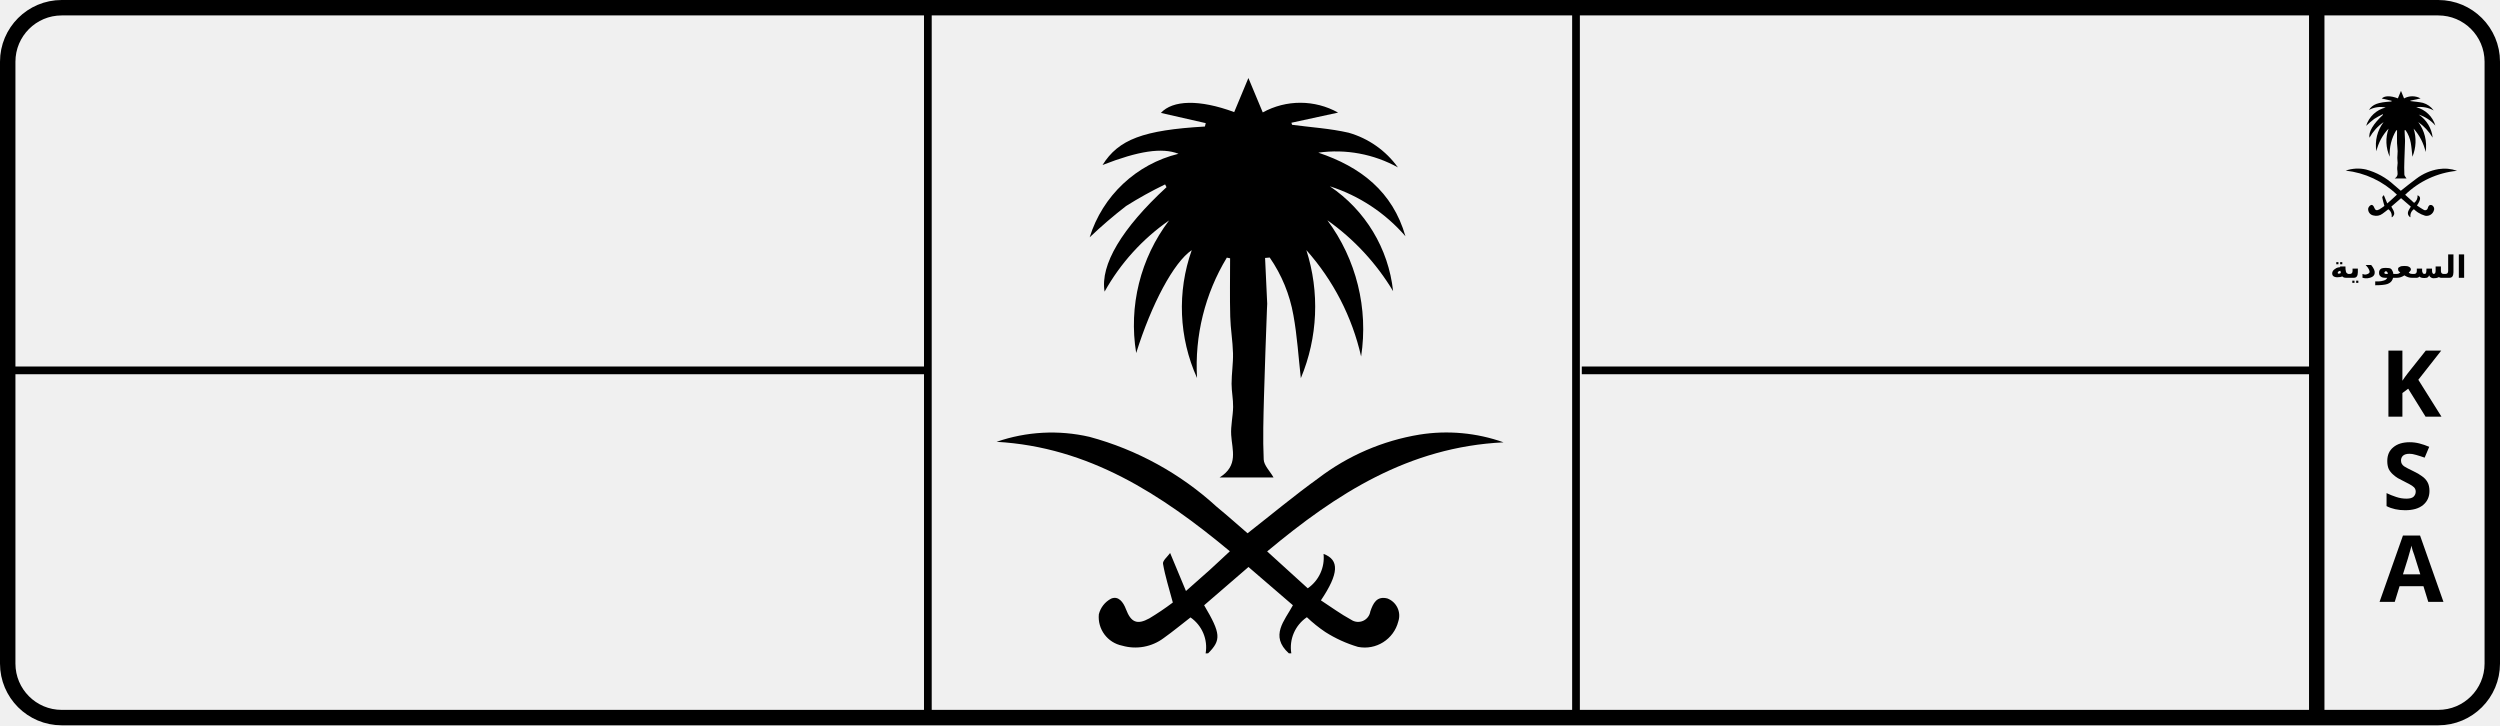
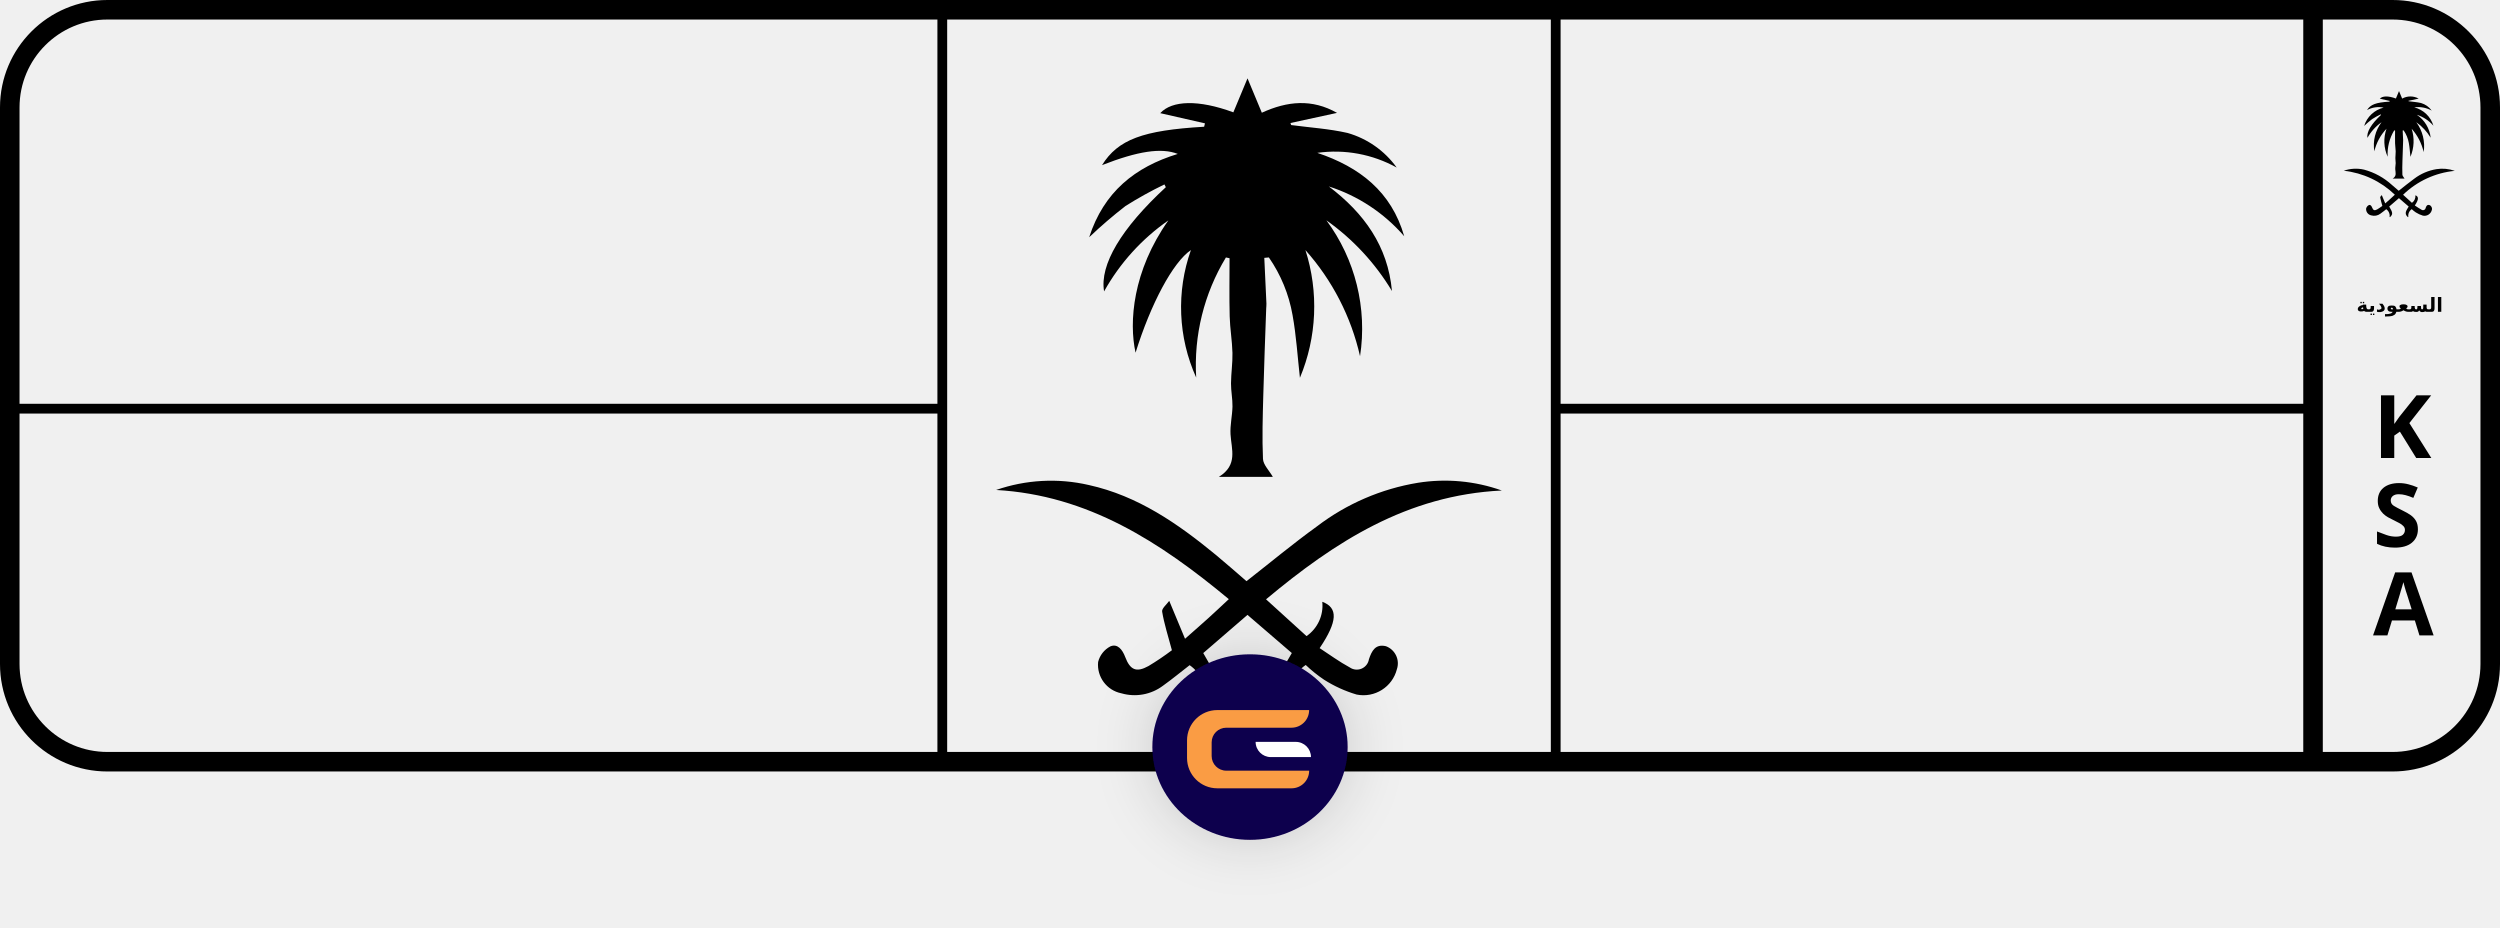
- <svg xmlns="http://www.w3.org/2000/svg" width="162" height="47" viewBox="0 0 162 47">
-   <g id="Group_4885" data-name="Group 4885" transform="translate(-1319.052 -1618.08)">
-     <g id="Rectangle_2003" data-name="Rectangle 2003" transform="translate(1319.052 1618.08)" fill="none" stroke="#000" stroke-width="1">
-       <rect width="162" height="47" rx="4" stroke="none" />
-       <rect x="0.5" y="0.5" width="161" height="46" rx="3.5" fill="none" />
+ <svg xmlns="http://www.w3.org/2000/svg" width="256" height="95" viewBox="0 0 256 95">
+   <defs>
+     <filter id="Ellipse_329" x="109" y="58" width="38" height="37" filterUnits="userSpaceOnUse">
+       <feOffset input="SourceAlpha" />
+       <feGaussianBlur stdDeviation="3" result="blur" />
+       <feFlood flood-opacity="0.161" />
+       <feComposite operator="in" in2="blur" />
+       <feComposite in="SourceGraphic" />
+     </filter>
+   </defs>
+   <g id="Group_4874" data-name="Group 4874" transform="translate(0 0.387)">
+     <g id="Group_4871" data-name="Group 4871" transform="translate(0 -0.387)">
+       <g id="Rectangle_2003" data-name="Rectangle 2003" fill="none" stroke="#000" stroke-width="2">
+         <rect width="256" height="79" rx="11" stroke="none" />
+         <rect x="1" y="1" width="254" height="77" rx="10" fill="none" />
+       </g>
+       <line id="Line_165" data-name="Line 165" y2="77.244" transform="translate(236.855 0.418)" fill="none" stroke="#000" stroke-width="2" />
+       <g id="Group_4769" data-name="Group 4769" transform="translate(102.001 8.022)">
+         <path id="Path_24455" data-name="Path 24455" d="M-334.1,262.323a3.708,3.708,0,0,0-1.546-3.674c-.9.694-1.785,1.429-2.724,2.1a4.843,4.843,0,0,1-4.263.782,2.98,2.98,0,0,1-2.385-3.205,2.48,2.48,0,0,1,1.253-1.6c.742-.316,1.238.342,1.52,1.085.508,1.34,1.143,1.613,2.383.929a27.64,27.64,0,0,0,2.4-1.62c-.394-1.477-.792-2.7-1-3.956-.054-.325.483-.75.727-1.1l1.617,3.882c1-.886,1.714-1.5,2.412-2.136.67-.605,1.326-1.229,2.072-1.922-7.038-5.845-14.413-10.646-23.829-11.179a17.172,17.172,0,0,1,9.491-.508c5.02,1.109,9.11,3.948,12.992,7.141,1.091.9,2.145,1.837,3.156,2.707,2.442-1.909,4.777-3.854,7.236-5.627a23.268,23.268,0,0,1,10.321-4.45,17.432,17.432,0,0,1,8.59.792c-9.716.472-17.1,5.262-24.146,11.142l4.146,3.767a3.793,3.793,0,0,0,1.614-3.515c1.632.612,1.578,2-.27,4.747,1.025.665,2.015,1.4,3.09,1.979a1.259,1.259,0,0,0,1.213.118,1.259,1.259,0,0,0,.745-.964c.288-.847.655-1.589,1.741-1.33a1.874,1.874,0,0,1,1.122,2.351,3.534,3.534,0,0,1-4.119,2.6,13.145,13.145,0,0,1-3.342-1.522,14.173,14.173,0,0,1-1.876-1.508,3.73,3.73,0,0,0-1.589,3.69h-.246c-1.976-1.784-.434-3.33.412-4.912l-4.541-3.907-4.529,3.91c1.712,2.892,1.76,3.557.4,4.91Z" transform="translate(355.464 -198.558)" />
+         <path id="Path_24456" data-name="Path 24456" d="M-303.357,113.276a21.312,21.312,0,0,0-3.044,12.3,17.509,17.509,0,0,1-.54-13.058c-1.844,1.241-4.113,5.512-5.668,10.509-.692-3.125-.3-8.374,3.36-13.547a21.78,21.78,0,0,0-6.584,7.271c-.465-2.735,1.763-6.459,6.323-10.671l-.144-.283a40.8,40.8,0,0,0-3.983,2.208,47.954,47.954,0,0,0-3.723,3.2c1.5-4.629,4.683-7.19,9.075-8.531-1.679-.658-4.087-.29-7.759,1.148,1.637-2.618,4.162-3.568,10.456-3.932l.085-.347-4.58-1.044c1.2-1.309,3.916-1.405,7.487-.084l1.45-3.481,1.466,3.521c2.617-1.2,5.146-1.438,7.7.017l-4.768,1.036.07.21c1.929.257,3.891.378,5.779.809a9.36,9.36,0,0,1,5.03,3.542,13.051,13.051,0,0,0-8.131-1.505c4.33,1.449,7.594,3.975,8.9,8.54a17.108,17.108,0,0,0-7.719-5.1c3.591,2.719,6.048,6.1,6.465,10.709a24.022,24.022,0,0,0-6.714-7.24,18.617,18.617,0,0,1,3.445,13.915,24.452,24.452,0,0,0-5.592-10.867,18.936,18.936,0,0,1-.564,13.078c-.244-2.168-.373-4.324-.757-6.433a14.86,14.86,0,0,0-2.422-5.892l-.469.043q.11,2.341.218,4.682c.008.164-.018.33-.023.5-.1,2.983-.227,5.965-.3,8.948-.057,2.152-.126,4.309-.03,6.457.027.6.627,1.175,1.007,1.836h-5.52c1.962-1.211,1.281-2.814,1.19-4.344-.056-.946.18-1.906.2-2.86.013-.787-.157-1.576-.151-2.364.007-1.043.173-2.087.148-3.128-.031-1.245-.251-2.485-.283-3.73-.051-1.986-.014-3.973-.014-5.961Z" transform="translate(326.89 -94.934)" />
+       </g>
+       <g id="Group_4874-2" data-name="Group 4874">
+         <g id="Group_4770" data-name="Group 4770" transform="translate(240 9.325)">
+           <path id="Path_24455-2" data-name="Path 24455" d="M-350.766,244.723a.814.814,0,0,0-.34-.807c-.2.151-.392.314-.6.46a1.059,1.059,0,0,1-.936.172.654.654,0,0,1-.524-.7.545.545,0,0,1,.275-.351c.163-.07.272.076.334.238.111.294.251.354.523.2a6.067,6.067,0,0,0,.53-.356c-.086-.325-.174-.593-.22-.869-.012-.071.106-.165.16-.241l.355.853c.22-.194.378-.33.53-.469s.291-.27.454-.422a8.942,8.942,0,0,0-5.233-2.455,3.771,3.771,0,0,1,2.084-.111,6.875,6.875,0,0,1,2.853,1.568c.24.2.471.4.693.595.537-.419,1.049-.847,1.589-1.236a5.111,5.111,0,0,1,2.27-.977,3.829,3.829,0,0,1,1.887.174,8.837,8.837,0,0,0-5.3,2.447l.908.827a.833.833,0,0,0,.354-.772c.358.134.347.44-.059,1.042.227.146.443.307.681.434a.276.276,0,0,0,.266.026.276.276,0,0,0,.163-.212c.064-.186.144-.35.382-.292a.412.412,0,0,1,.247.516.776.776,0,0,1-.908.571,2.888,2.888,0,0,1-.734-.335,3.11,3.11,0,0,1-.412-.331.82.82,0,0,0-.349.811h-.055c-.434-.392-.1-.732.091-1.079l-1-.858-.994.859c.378.636.387.781.089,1.078Z" transform="translate(355.457 -231.818)" />
+           <path id="Path_24456-2" data-name="Path 24456" d="M-314.289,98.968a4.68,4.68,0,0,0-.668,2.7,3.845,3.845,0,0,1-.119-2.868,5.013,5.013,0,0,0-1.245,2.308,3.877,3.877,0,0,1,.738-2.974,4.784,4.784,0,0,0-1.446,1.6c-.1-.6.388-1.418,1.389-2.346l-.032-.062a8.953,8.953,0,0,0-.875.485,10.526,10.526,0,0,0-.818.7,2.776,2.776,0,0,1,1.993-1.874,2.488,2.488,0,0,0-1.7.252c.359-.575.915-.783,2.3-.864l.019-.076-1.006-.227c.263-.288.86-.309,1.645-.018l.319-.764.322.772a1.741,1.741,0,0,1,1.69,0l-1.047.227.015.046c.424.057.854.082,1.269.178a2.055,2.055,0,0,1,1.1.778,2.866,2.866,0,0,0-1.786-.331,2.746,2.746,0,0,1,1.959,1.88,3.758,3.758,0,0,0-1.7-1.121,3.254,3.254,0,0,1,1.42,2.352,5.275,5.275,0,0,0-1.474-1.589,4.087,4.087,0,0,1,.757,3.056A5.374,5.374,0,0,0-312.5,98.8a4.163,4.163,0,0,1-.124,2.876c-.054-.476-.082-.95-.166-1.413a3.264,3.264,0,0,0-.53-1.294l-.1.01q.024.514.048,1.028c0,.036,0,.076-.005.109-.023.655-.05,1.31-.067,1.968-.012.473-.028.947-.006,1.418.006.132.138.258.221.4h-1.211c.431-.266.282-.618.261-.954-.012-.208.039-.419.043-.628,0-.173-.034-.347-.033-.519,0-.227.038-.459.033-.687-.007-.273-.055-.546-.062-.82-.011-.436,0-.873,0-1.309Z" transform="translate(319.454 -94.941)" />
+         </g>
+         <text id="السعودية" transform="translate(250 31.928)" font-size="2" font-family="Cairo-Bold, Cairo" font-weight="700">
+           <tspan x="-8.688" y="0">السعودية</tspan>
+         </text>
+         <g id="Group" transform="translate(243 34.902)">
+           <text id="K" transform="translate(0 12)" font-size="9" font-family="Cairo-Bold, Cairo" font-weight="700">
+             <tspan x="0" y="0">K</tspan>
+           </text>
+           <text id="S" transform="translate(0 21.082)" font-size="9" font-family="Cairo-Bold, Cairo" font-weight="700">
+             <tspan x="0" y="0">S</tspan>
+           </text>
+           <text id="A" transform="translate(0 30.163)" font-size="9" font-family="Cairo-Bold, Cairo" font-weight="700">
+             <tspan x="0" y="0">A</tspan>
+           </text>
+         </g>
+       </g>
+       <line id="Line_170" data-name="Line 170" x1="77.55" transform="translate(159.305 41.848)" fill="none" stroke="#000" stroke-width="1" />
+       <path id="Path_24459" data-name="Path 24459" d="M95.331,0H0" transform="translate(1.135 41.848)" fill="none" stroke="#000" stroke-width="1" />
+       <line id="Line_172" data-name="Line 172" y2="76.139" transform="translate(159.305 1.523)" fill="none" stroke="#000" stroke-width="1" />
+       <line id="Line_173" data-name="Line 173" y2="76.139" transform="translate(96.491 1.523)" fill="none" stroke="#000" stroke-width="1" />
    </g>
-     <line id="Line_165" data-name="Line 165" y2="45.834" transform="translate(1469.177 1618.312)" fill="none" stroke="#000" stroke-width="1" />
-     <line id="Line_174" data-name="Line 174" y2="45.834" transform="translate(1421.177 1618.312)" fill="none" stroke="#000" stroke-width="0.5" />
-     <line id="Line_175" data-name="Line 175" y2="45.834" transform="translate(1379.177 1618.312)" fill="none" stroke="#000" stroke-width="0.5" />
-     <g id="Group_4769" data-name="Group 4769" transform="translate(1383.624 1623.14)">
-       <path id="Path_24455" data-name="Path 24455" d="M-341.906,254.08a2.351,2.351,0,0,0-.981-2.331c-.569.44-1.132.907-1.726,1.33a3.07,3.07,0,0,1-2.7.5,1.89,1.89,0,0,1-1.513-2.034,1.573,1.573,0,0,1,.795-1.013c.471-.2.786.217.964.689.322.85.725,1.023,1.512.59a17.529,17.529,0,0,0,1.523-1.028c-.249-.937-.5-1.713-.636-2.509-.035-.206.306-.476.461-.7l1.026,2.463c.636-.562,1.087-.954,1.53-1.355.425-.385.841-.78,1.315-1.22-4.465-3.708-9.144-6.754-15.118-7.092a10.9,10.9,0,0,1,6.022-.322,19.858,19.858,0,0,1,8.243,4.531c.692.569,1.361,1.166,2,1.717,1.55-1.212,3.03-2.446,4.591-3.57a14.762,14.762,0,0,1,6.548-2.823,11.059,11.059,0,0,1,5.45.5c-6.164.3-10.846,3.339-15.319,7.069l2.63,2.39a2.406,2.406,0,0,0,1.024-2.23c1.035.388,1,1.27-.171,3.011.65.422,1.279.888,1.96,1.256a.8.8,0,0,0,1.242-.537c.183-.537.415-1.01,1.1-.844a1.189,1.189,0,0,1,.712,1.492,2.242,2.242,0,0,1-2.613,1.648,8.34,8.34,0,0,1-2.12-.966,8.992,8.992,0,0,1-1.19-.957,2.367,2.367,0,0,0-1.009,2.341h-.159c-1.254-1.132-.275-2.114.262-3.116l-2.879-2.479-2.873,2.48c1.086,1.835,1.117,2.255.256,3.115Z" transform="translate(355.459 -216.8)" />
-       <path id="Path_24456" data-name="Path 24456" d="M-308.478,106.575a13.521,13.521,0,0,0-1.931,7.8,11.109,11.109,0,0,1-.343-8.285c-1.17.788-2.61,3.5-3.6,6.667a11.2,11.2,0,0,1,2.132-8.592,13.818,13.818,0,0,0-4.179,4.613c-.295-1.735,1.118-4.1,4.012-6.768l-.091-.18a25.875,25.875,0,0,0-2.527,1.4,30.427,30.427,0,0,0-2.362,2.029,8.018,8.018,0,0,1,5.757-5.413c-1.065-.418-2.594-.184-4.923.728,1.038-1.661,2.642-2.264,6.634-2.494l.054-.22-2.906-.662c.759-.83,2.485-.892,4.75-.053l.92-2.209.931,2.23a5.036,5.036,0,0,1,4.882.011l-3.026.658.044.133c1.224.163,2.468.238,3.666.513a5.938,5.938,0,0,1,3.191,2.247,8.28,8.28,0,0,0-5.159-.955c2.747.919,4.818,2.522,5.648,5.418a10.854,10.854,0,0,0-4.9-3.238,9.4,9.4,0,0,1,4.1,6.794,15.241,15.241,0,0,0-4.259-4.593,11.814,11.814,0,0,1,2.186,8.828,15.513,15.513,0,0,0-3.548-6.894,12.014,12.014,0,0,1-.358,8.3c-.155-1.376-.237-2.744-.481-4.081a9.427,9.427,0,0,0-1.536-3.738l-.3.027q.07,1.485.138,2.97c0,.1-.011.21-.015.314-.066,1.892-.144,3.784-.193,5.677-.036,1.365-.08,2.734-.019,4.1.017.381.4.746.638,1.165h-3.5c1.245-.769.813-1.785.755-2.756-.036-.6.115-1.209.125-1.815.008-.5-.1-1-.1-1.5,0-.662.11-1.324.093-1.984-.02-.79-.16-1.577-.18-2.367-.032-1.26-.009-2.521-.009-3.782Z" transform="translate(323.405 -94.941)" />
+     <g id="Group_4872" data-name="Group 4872" transform="translate(118 66.613)">
+       <g transform="matrix(1, 0, 0, 1, -118, -67)" filter="url(#Ellipse_329)">
+         <ellipse id="Ellipse_329-2" data-name="Ellipse 329" cx="10" cy="9.5" rx="10" ry="9.5" transform="translate(118 67)" fill="#11014d" />
+       </g>
+       <g id="Group_4766" data-name="Group 4766" transform="translate(3.553 5.707)">
+         <path id="Path_1" data-name="Path 1" d="M201.908,442.381V444.2a3.1,3.1,0,0,0,3.1,3.1h7.6a1.806,1.806,0,0,0,1.806-1.806h-8.486a1.5,1.5,0,0,1-1.5-1.5v-1.4a1.5,1.5,0,0,1,1.5-1.5c1.788,0,4.768,0,6.682,0a1.806,1.806,0,0,0,1.8-1.806H205A3.1,3.1,0,0,0,201.908,442.381Z" transform="translate(-201.908 -439.284)" fill="#fa9c44" />
+         <path id="Rectangle_3" data-name="Rectangle 3" d="M0,0H4.111A1.559,1.559,0,0,1,5.67,1.559H1.559A1.559,1.559,0,0,1,0,0Z" transform="translate(7.022 3.261)" fill="#fff" />
+       </g>
    </g>
-     <g id="Group_4770" data-name="Group 4770" transform="translate(1471.052 1623.963)">
-       <path id="Path_24455-2" data-name="Path 24455" d="M-352.482,242.913a.516.516,0,0,0-.215-.512c-.125.1-.249.2-.379.292a.674.674,0,0,1-.594.109.415.415,0,0,1-.332-.447.346.346,0,0,1,.175-.223c.1-.044.173.048.212.151.071.187.159.225.332.13a3.84,3.84,0,0,0,.334-.226c-.055-.206-.11-.376-.14-.551-.008-.045.067-.1.1-.153l.225.541c.14-.123.239-.21.336-.3s.185-.171.289-.268a5.682,5.682,0,0,0-3.32-1.558,2.393,2.393,0,0,1,1.323-.071,4.362,4.362,0,0,1,1.81,1c.152.125.3.256.44.377.34-.266.666-.537,1.008-.784a3.242,3.242,0,0,1,1.438-.62,2.429,2.429,0,0,1,1.2.11,5.607,5.607,0,0,0-3.365,1.552l.578.525a.529.529,0,0,0,.225-.49c.227.085.22.279-.038.661.143.093.281.2.431.276a.175.175,0,0,0,.273-.118c.04-.118.091-.222.242-.185a.261.261,0,0,1,.156.328.493.493,0,0,1-.574.362,1.832,1.832,0,0,1-.466-.212,1.977,1.977,0,0,1-.261-.21.52.52,0,0,0-.221.514h-.035c-.275-.249-.06-.464.057-.684l-.632-.544-.631.545c.238.4.245.5.056.684Z" transform="translate(355.459 -234.725)" />
-       <path id="Path_24456-2" data-name="Path 24456" d="M-315.412,97.5a2.969,2.969,0,0,0-.424,1.714,2.44,2.44,0,0,1-.075-1.82,3.18,3.18,0,0,0-.79,1.464,2.46,2.46,0,0,1,.468-1.887,3.035,3.035,0,0,0-.918,1.013c-.065-.381.246-.9.881-1.486l-.02-.039a5.683,5.683,0,0,0-.555.308,6.683,6.683,0,0,0-.519.446,1.761,1.761,0,0,1,1.264-1.189,1.578,1.578,0,0,0-1.081.16c.228-.365.58-.5,1.457-.548l.012-.048-.638-.145c.167-.182.546-.2,1.043-.012l.2-.485.2.49a1.106,1.106,0,0,1,1.072,0l-.665.144.01.029c.269.036.542.052.805.113a1.3,1.3,0,0,1,.7.494,1.818,1.818,0,0,0-1.133-.21,1.742,1.742,0,0,1,1.24,1.19,2.384,2.384,0,0,0-1.075-.711,2.065,2.065,0,0,1,.9,1.492,3.347,3.347,0,0,0-.935-1.009,2.6,2.6,0,0,1,.48,1.939,3.407,3.407,0,0,0-.779-1.514,2.639,2.639,0,0,1-.079,1.822c-.034-.3-.052-.6-.106-.9a2.07,2.07,0,0,0-.337-.821l-.065.006q.015.326.03.652c0,.023,0,.046,0,.069-.015.416-.032.831-.043,1.247-.008.3-.018.6,0,.9,0,.084.087.164.14.256h-.769c.273-.169.178-.392.166-.605-.008-.132.025-.266.027-.4,0-.11-.022-.22-.021-.329,0-.145.024-.291.021-.436,0-.173-.035-.346-.039-.52-.007-.277,0-.554,0-.831Z" transform="translate(318.69 -94.941)" />
-     </g>
-     <text id="السعودية" transform="translate(1470.052 1636.08)" font-size="2" font-family="Cairo-Bold, Cairo" font-weight="700">
-       <tspan x="0" y="0">السعودية</tspan>
-     </text>
-     <text id="K_S_A" data-name="K S A" transform="translate(1475.052 1645.08)" font-size="6" font-family="Cairo-Bold, Cairo" font-weight="700">
-       <tspan x="-1.779" y="0">K</tspan>
-       <tspan x="-1.632" y="6">S</tspan>
-       <tspan x="-1.806" y="12">A</tspan>
-     </text>
-     <line id="Line_176" data-name="Line 176" x1="48" transform="translate(1421.552 1642.08)" fill="none" stroke="#000" stroke-width="0.5" />
-     <line id="Line_177" data-name="Line 177" x1="59.626" transform="translate(1319.552 1642.08)" fill="none" stroke="#000" stroke-width="0.5" />
  </g>
</svg>
